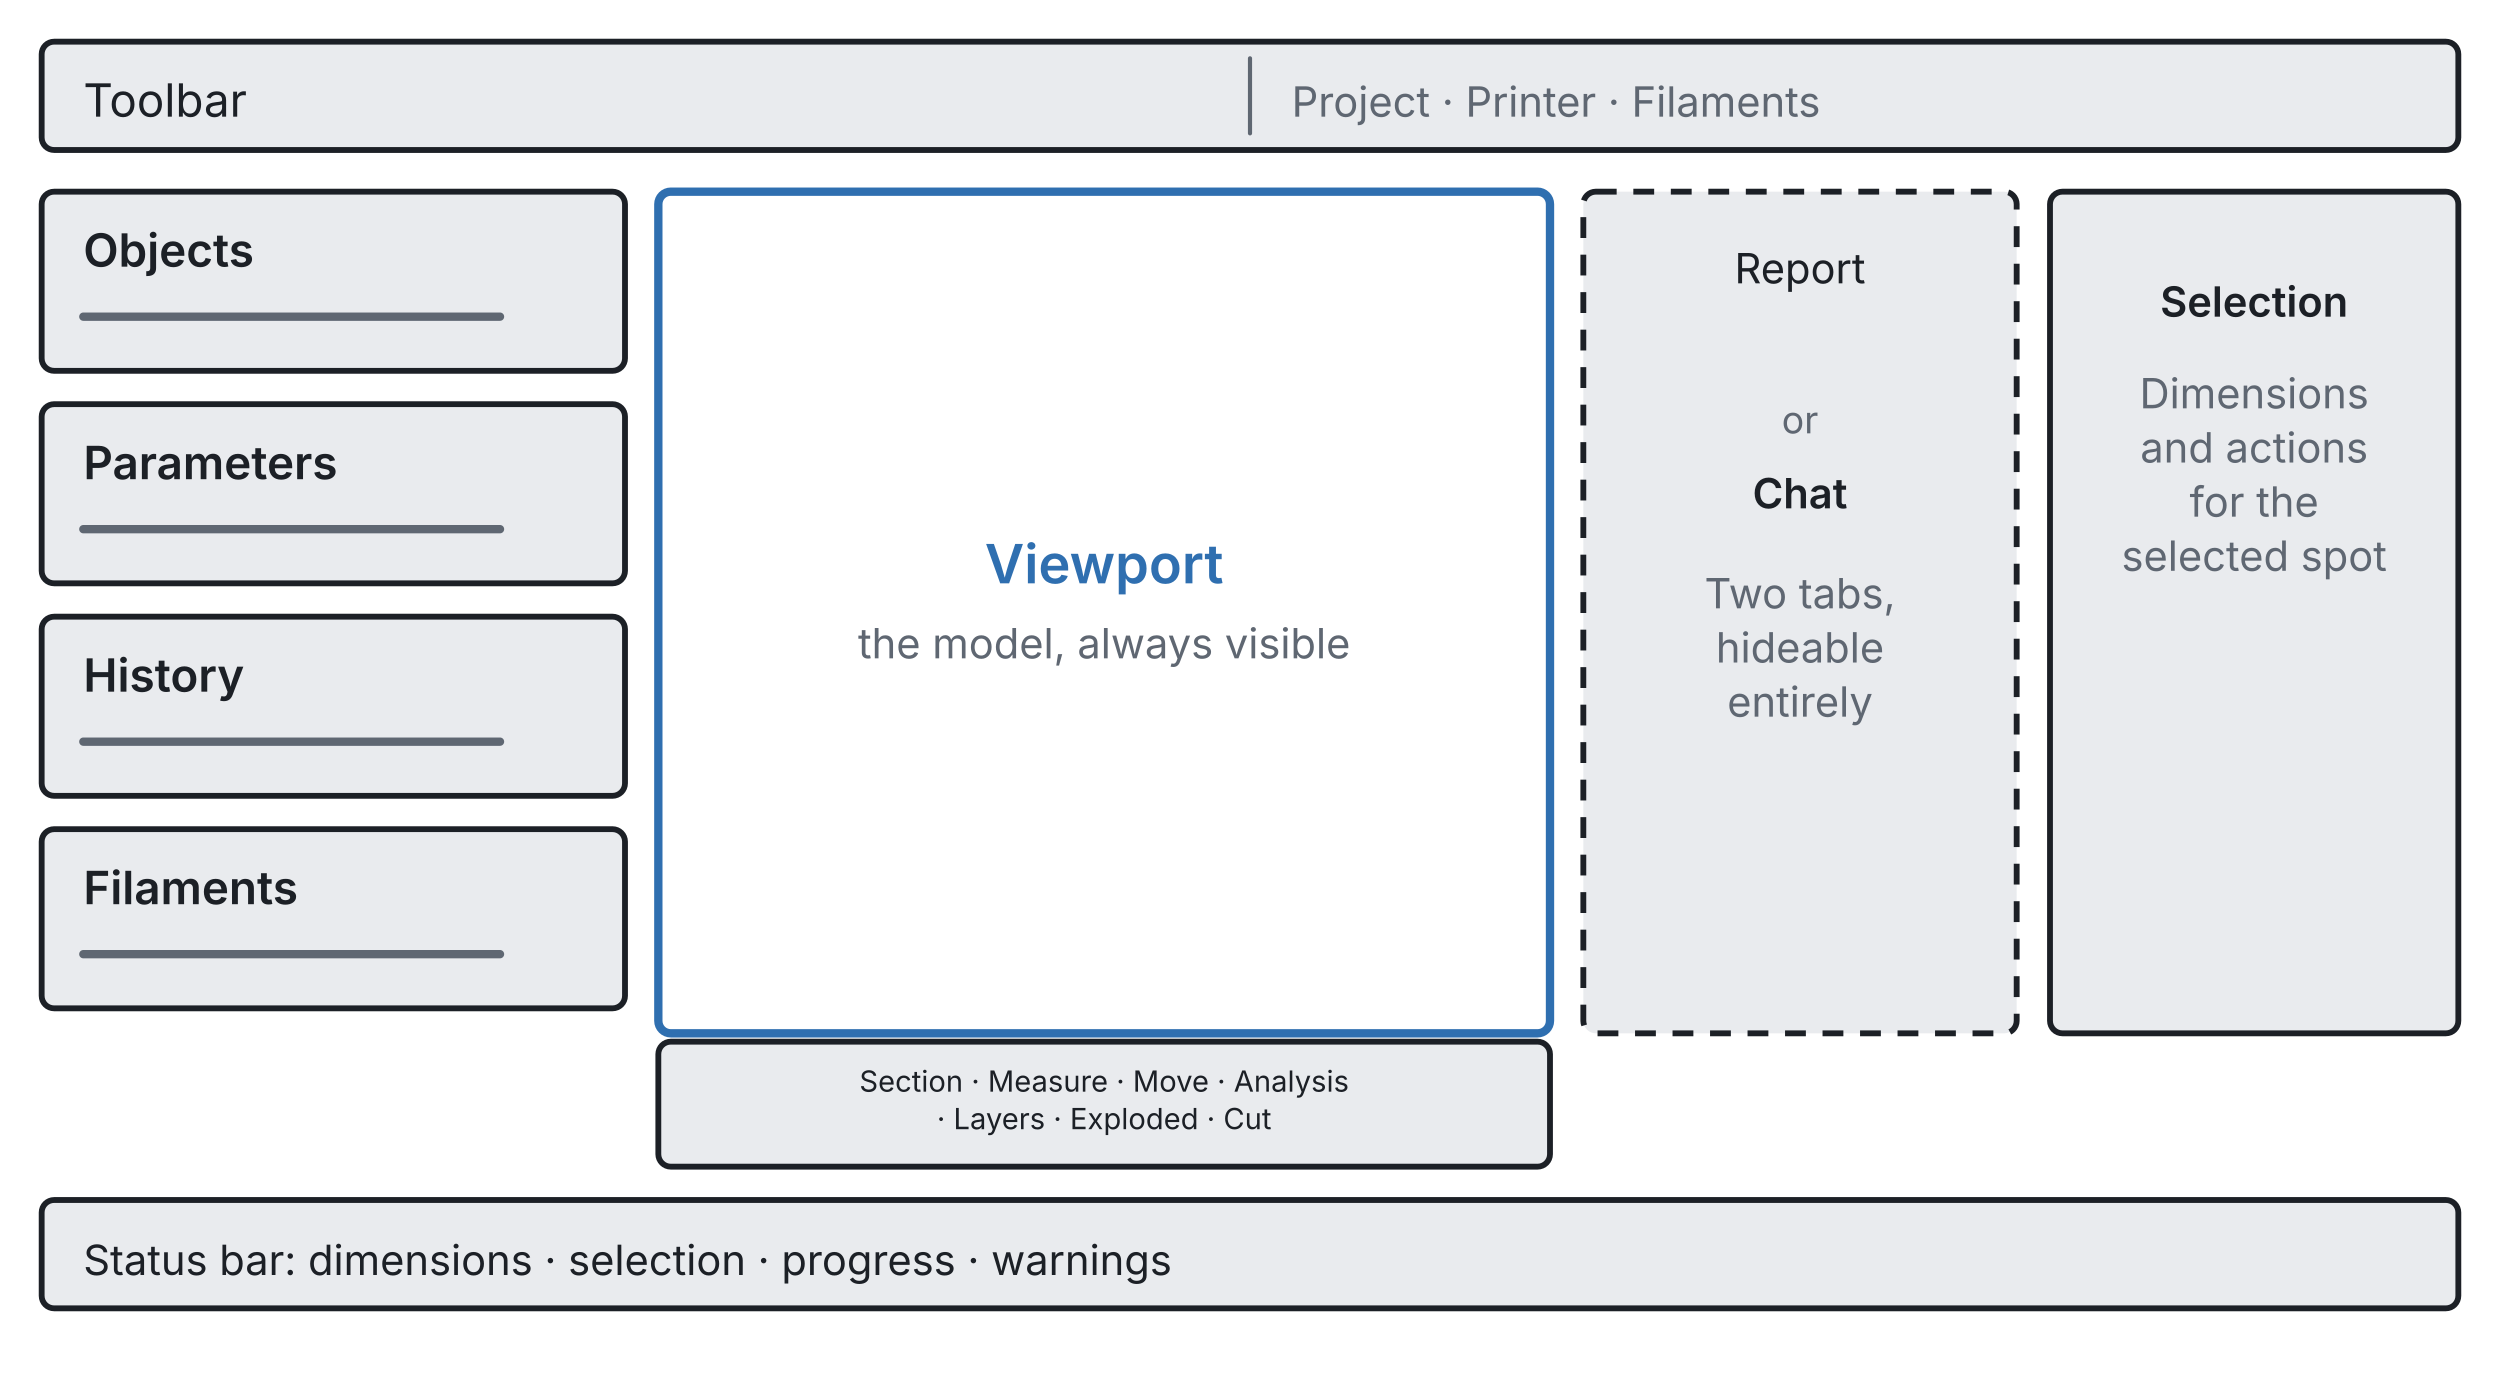
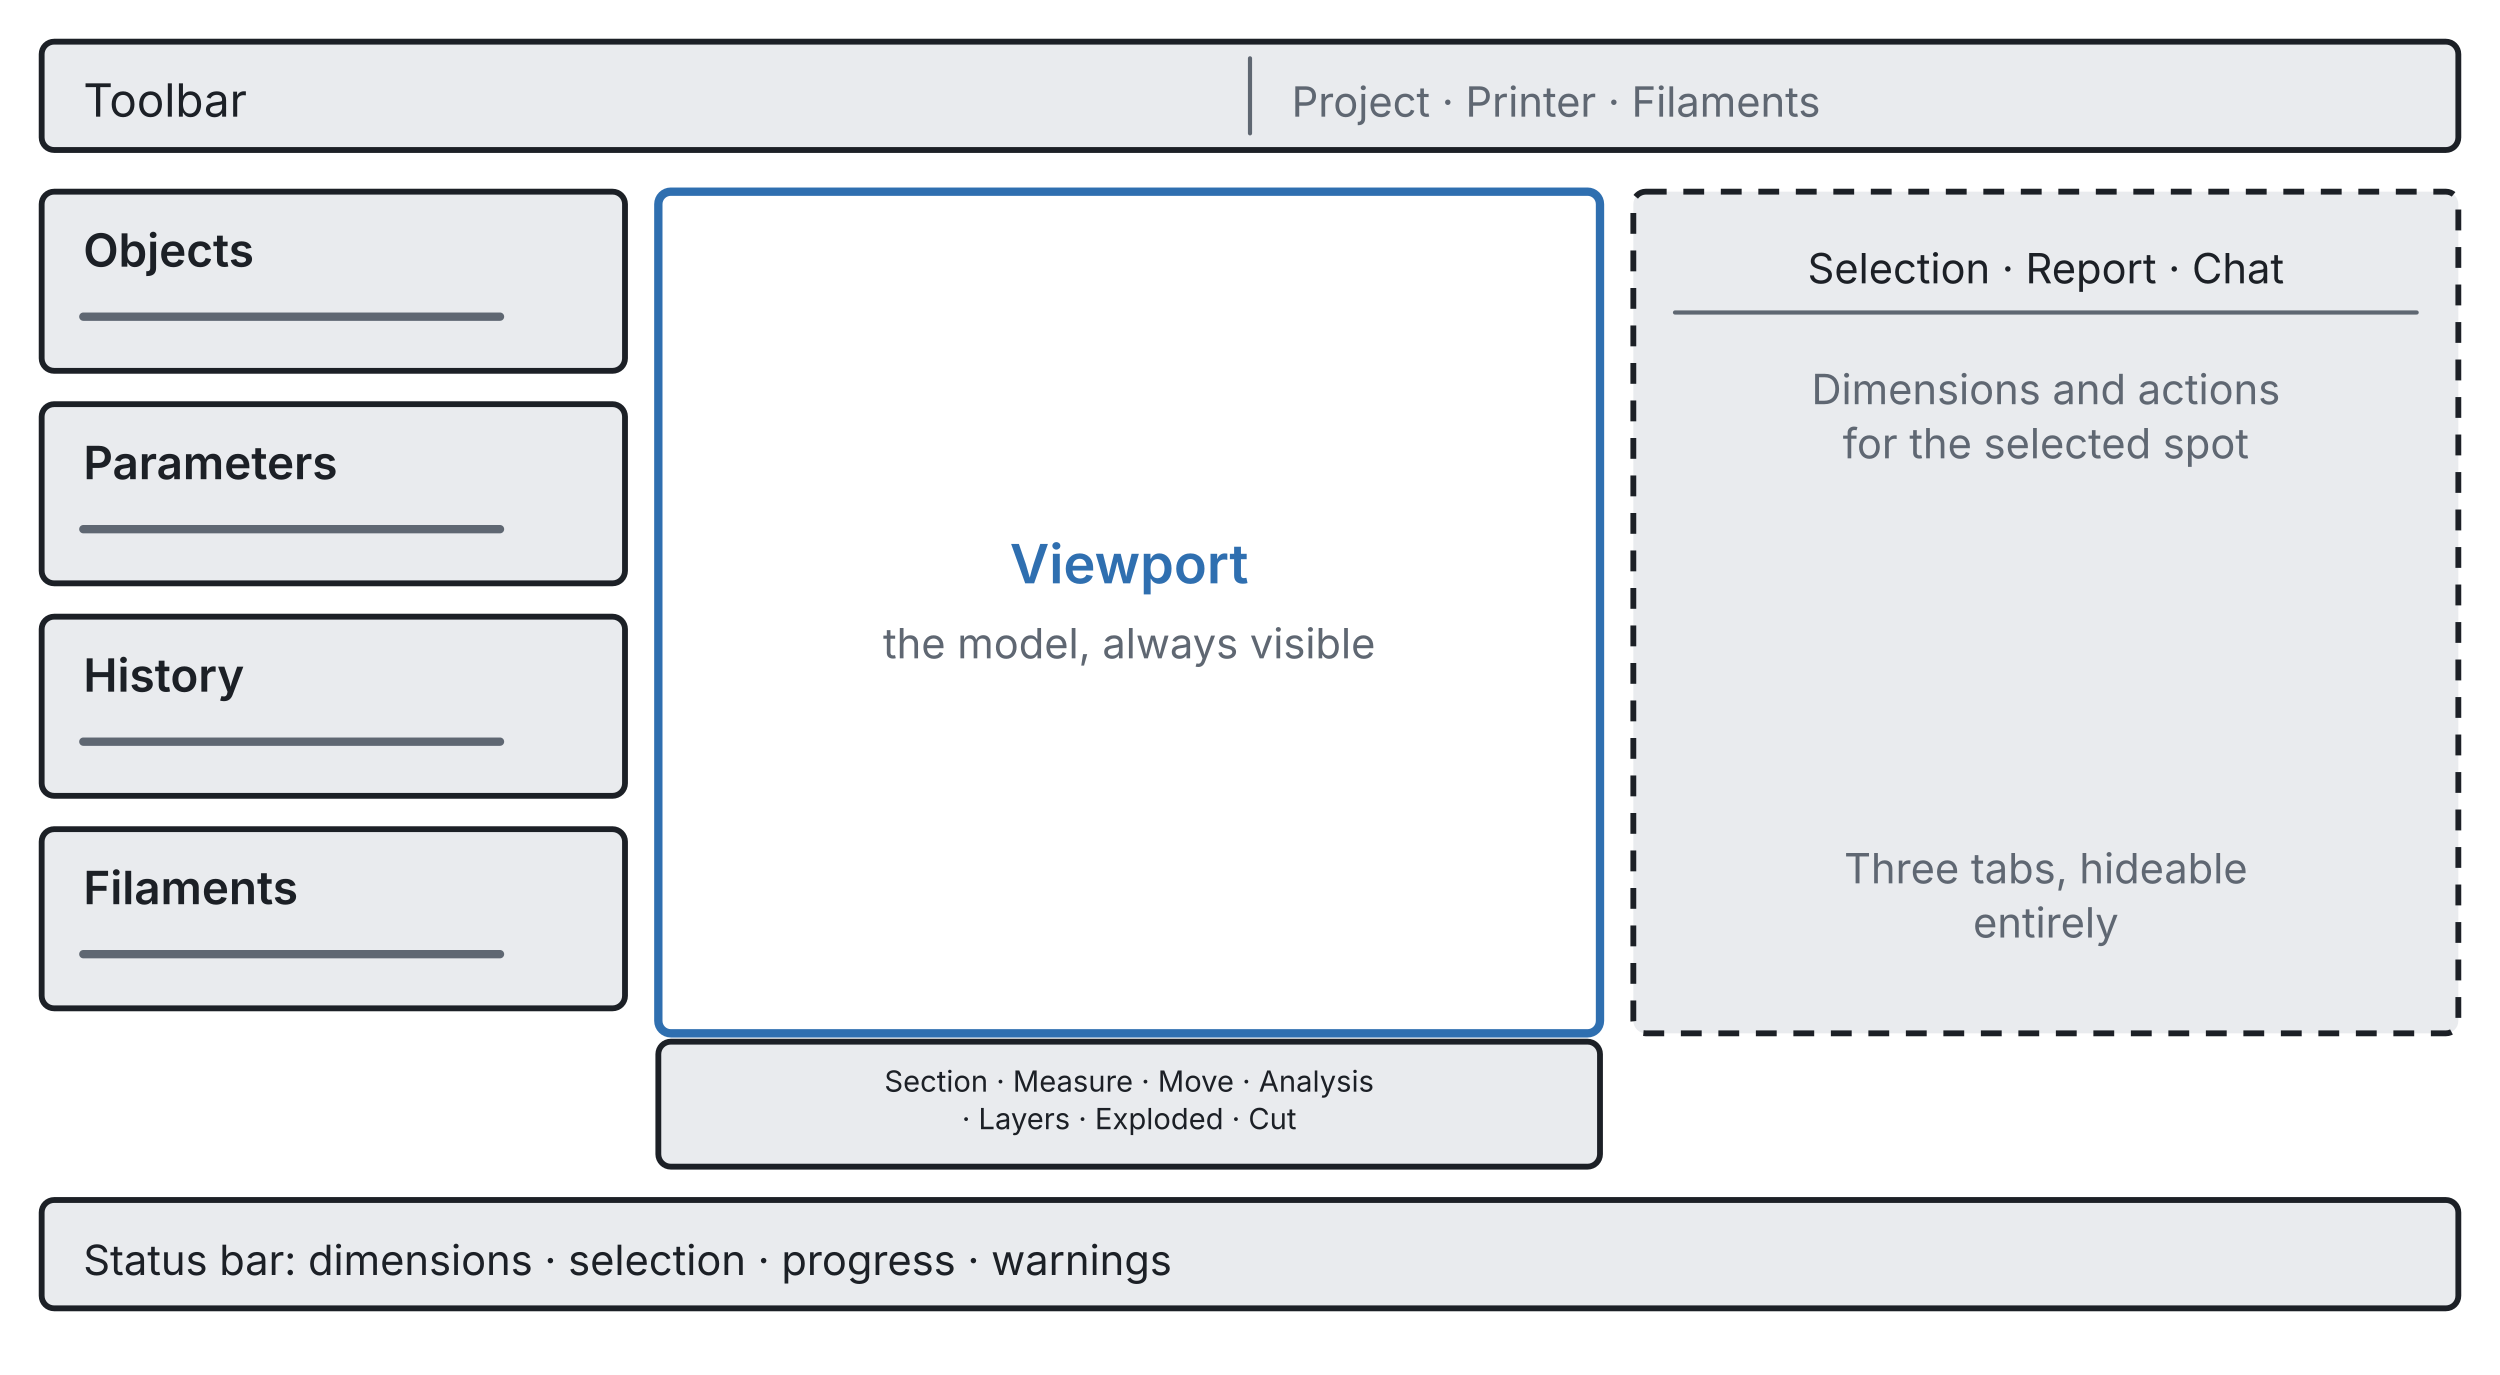
<svg xmlns="http://www.w3.org/2000/svg" viewBox="0 0 600 330" width="600" height="330">
  <rect x="0" y="0" width="600" height="330" fill="#ffffff" />
  <rect x="10" y="10" width="580" height="26" rx="3" fill="#e9ebee" stroke="#1c2026" stroke-width="1.4" />
  <text x="20" y="28" fill="#1c2026" font-size="11" font-family="system-ui, -apple-system, Segoe UI, sans-serif" text-anchor="start">Toolbar</text>
  <line x1="300" y1="14" x2="300" y2="32" stroke="#5f6772" stroke-width="1" stroke-linecap="round" />
  <text x="310" y="28" fill="#5f6772" font-size="10" font-family="system-ui, -apple-system, Segoe UI, sans-serif" text-anchor="start">Project · Printer · Filaments</text>
  <rect x="10" y="46" width="140" height="43" rx="3" fill="#e9ebee" stroke="#1c2026" stroke-width="1.4" />
  <text x="20" y="64" fill="#1c2026" font-size="11" font-family="system-ui, -apple-system, Segoe UI, sans-serif" text-anchor="start" font-weight="600">Objects</text>
  <line x1="20" y1="76" x2="120" y2="76" stroke="#5f6772" stroke-width="2" stroke-linecap="round" />
  <rect x="10" y="97" width="140" height="43" rx="3" fill="#e9ebee" stroke="#1c2026" stroke-width="1.4" />
  <text x="20" y="115" fill="#1c2026" font-size="11" font-family="system-ui, -apple-system, Segoe UI, sans-serif" text-anchor="start" font-weight="600">Parameters</text>
  <line x1="20" y1="127" x2="120" y2="127" stroke="#5f6772" stroke-width="2" stroke-linecap="round" />
  <rect x="10" y="148" width="140" height="43" rx="3" fill="#e9ebee" stroke="#1c2026" stroke-width="1.4" />
  <text x="20" y="166" fill="#1c2026" font-size="11" font-family="system-ui, -apple-system, Segoe UI, sans-serif" text-anchor="start" font-weight="600">History</text>
  <line x1="20" y1="178" x2="120" y2="178" stroke="#5f6772" stroke-width="2" stroke-linecap="round" />
  <rect x="10" y="199" width="140" height="43" rx="3" fill="#e9ebee" stroke="#1c2026" stroke-width="1.4" />
  <text x="20" y="217" fill="#1c2026" font-size="11" font-family="system-ui, -apple-system, Segoe UI, sans-serif" text-anchor="start" font-weight="600">Filaments</text>
  <line x1="20" y1="229" x2="120" y2="229" stroke="#5f6772" stroke-width="2" stroke-linecap="round" />
-   <rect x="158" y="46" width="214" height="202" rx="3" fill="none" stroke="#2f6fb0" stroke-width="2" />
-   <text x="265" y="140" fill="#2f6fb0" font-size="13" font-family="system-ui, -apple-system, Segoe UI, sans-serif" text-anchor="middle" font-weight="600">Viewport</text>
-   <text x="265" y="158" fill="#5f6772" font-size="10" font-family="system-ui, -apple-system, Segoe UI, sans-serif" text-anchor="middle">the model, always visible</text>
-   <rect x="380" y="46" width="104" height="202" rx="3" fill="#e9ebee" stroke="#1c2026" stroke-width="1.4" stroke-dasharray="5 4" />
-   <text x="432" y="68" fill="#1c2026" font-size="10" font-family="system-ui, -apple-system, Segoe UI, sans-serif" text-anchor="middle">Report</text>
-   <text x="432" y="104" fill="#5f6772" font-size="9" font-family="system-ui, -apple-system, Segoe UI, sans-serif" text-anchor="middle">or</text>
-   <text x="432" y="122" fill="#1c2026" font-size="10" font-family="system-ui, -apple-system, Segoe UI, sans-serif" text-anchor="middle" font-weight="600">Chat</text>
-   <text x="432" y="146" fill="#5f6772" font-size="10" font-family="system-ui, -apple-system, Segoe UI, sans-serif" text-anchor="middle">Two tabs,</text>
-   <text x="432" y="159" fill="#5f6772" font-size="10" font-family="system-ui, -apple-system, Segoe UI, sans-serif" text-anchor="middle">hideable</text>
-   <text x="432" y="172" fill="#5f6772" font-size="10" font-family="system-ui, -apple-system, Segoe UI, sans-serif" text-anchor="middle">entirely</text>
-   <rect x="492" y="46" width="98" height="202" rx="3" fill="#e9ebee" stroke="#1c2026" stroke-width="1.4" />
-   <text x="541" y="76" fill="#1c2026" font-size="10" font-family="system-ui, -apple-system, Segoe UI, sans-serif" text-anchor="middle" font-weight="600">Selection</text>
-   <text x="541" y="98" fill="#5f6772" font-size="10" font-family="system-ui, -apple-system, Segoe UI, sans-serif" text-anchor="middle">Dimensions</text>
-   <text x="541" y="111" fill="#5f6772" font-size="10" font-family="system-ui, -apple-system, Segoe UI, sans-serif" text-anchor="middle">and actions</text>
-   <text x="541" y="124" fill="#5f6772" font-size="10" font-family="system-ui, -apple-system, Segoe UI, sans-serif" text-anchor="middle">for the</text>
-   <text x="541" y="137" fill="#5f6772" font-size="10" font-family="system-ui, -apple-system, Segoe UI, sans-serif" text-anchor="middle">selected spot</text>
-   <rect x="158" y="250" width="214" height="30" rx="3" fill="#e9ebee" stroke="#1c2026" stroke-width="1.4" />
-   <text x="265" y="262" fill="#1c2026" font-size="7" font-family="system-ui, -apple-system, Segoe UI, sans-serif" text-anchor="middle">Section · Measure · Move · Analysis</text>
-   <text x="265" y="271" fill="#1c2026" font-size="7" font-family="system-ui, -apple-system, Segoe UI, sans-serif" text-anchor="middle">· Layers · Exploded · Cut</text>
+   <rect x="158" y="46" width="226" height="202" rx="3" fill="none" stroke="#2f6fb0" stroke-width="2" />
+   <text x="271" y="140" fill="#2f6fb0" font-size="13" font-family="system-ui, -apple-system, Segoe UI, sans-serif" text-anchor="middle" font-weight="600">Viewport</text>
+   <text x="271" y="158" fill="#5f6772" font-size="10" font-family="system-ui, -apple-system, Segoe UI, sans-serif" text-anchor="middle">the model, always visible</text>
+   <rect x="392" y="46" width="198" height="202" rx="3" fill="#e9ebee" stroke="#1c2026" stroke-width="1.4" stroke-dasharray="5 4" />
+   <text x="491" y="68" fill="#1c2026" font-size="10" font-family="system-ui, -apple-system, Segoe UI, sans-serif" text-anchor="middle">Selection · Report · Chat</text>
+   <line x1="402" y1="75" x2="580" y2="75" stroke="#5f6772" stroke-width="1" stroke-linecap="round" />
+   <text x="491" y="97" fill="#5f6772" font-size="10" font-family="system-ui, -apple-system, Segoe UI, sans-serif" text-anchor="middle">Dimensions and actions</text>
+   <text x="491" y="110" fill="#5f6772" font-size="10" font-family="system-ui, -apple-system, Segoe UI, sans-serif" text-anchor="middle">for the selected spot</text>
+   <text x="491" y="212" fill="#5f6772" font-size="10" font-family="system-ui, -apple-system, Segoe UI, sans-serif" text-anchor="middle">Three tabs, hideable</text>
+   <text x="491" y="225" fill="#5f6772" font-size="10" font-family="system-ui, -apple-system, Segoe UI, sans-serif" text-anchor="middle">entirely</text>
+   <rect x="158" y="250" width="226" height="30" rx="3" fill="#e9ebee" stroke="#1c2026" stroke-width="1.4" />
+   <text x="271" y="262" fill="#1c2026" font-size="7" font-family="system-ui, -apple-system, Segoe UI, sans-serif" text-anchor="middle">Section · Measure · Move · Analysis</text>
+   <text x="271" y="271" fill="#1c2026" font-size="7" font-family="system-ui, -apple-system, Segoe UI, sans-serif" text-anchor="middle">· Layers · Exploded · Cut</text>
  <rect x="10" y="288" width="580" height="26" rx="3" fill="#e9ebee" stroke="#1c2026" stroke-width="1.4" />
  <text x="20" y="306" fill="#1c2026" font-size="10" font-family="system-ui, -apple-system, Segoe UI, sans-serif" text-anchor="start">Status bar: dimensions · selection · progress · warnings</text>
</svg>
